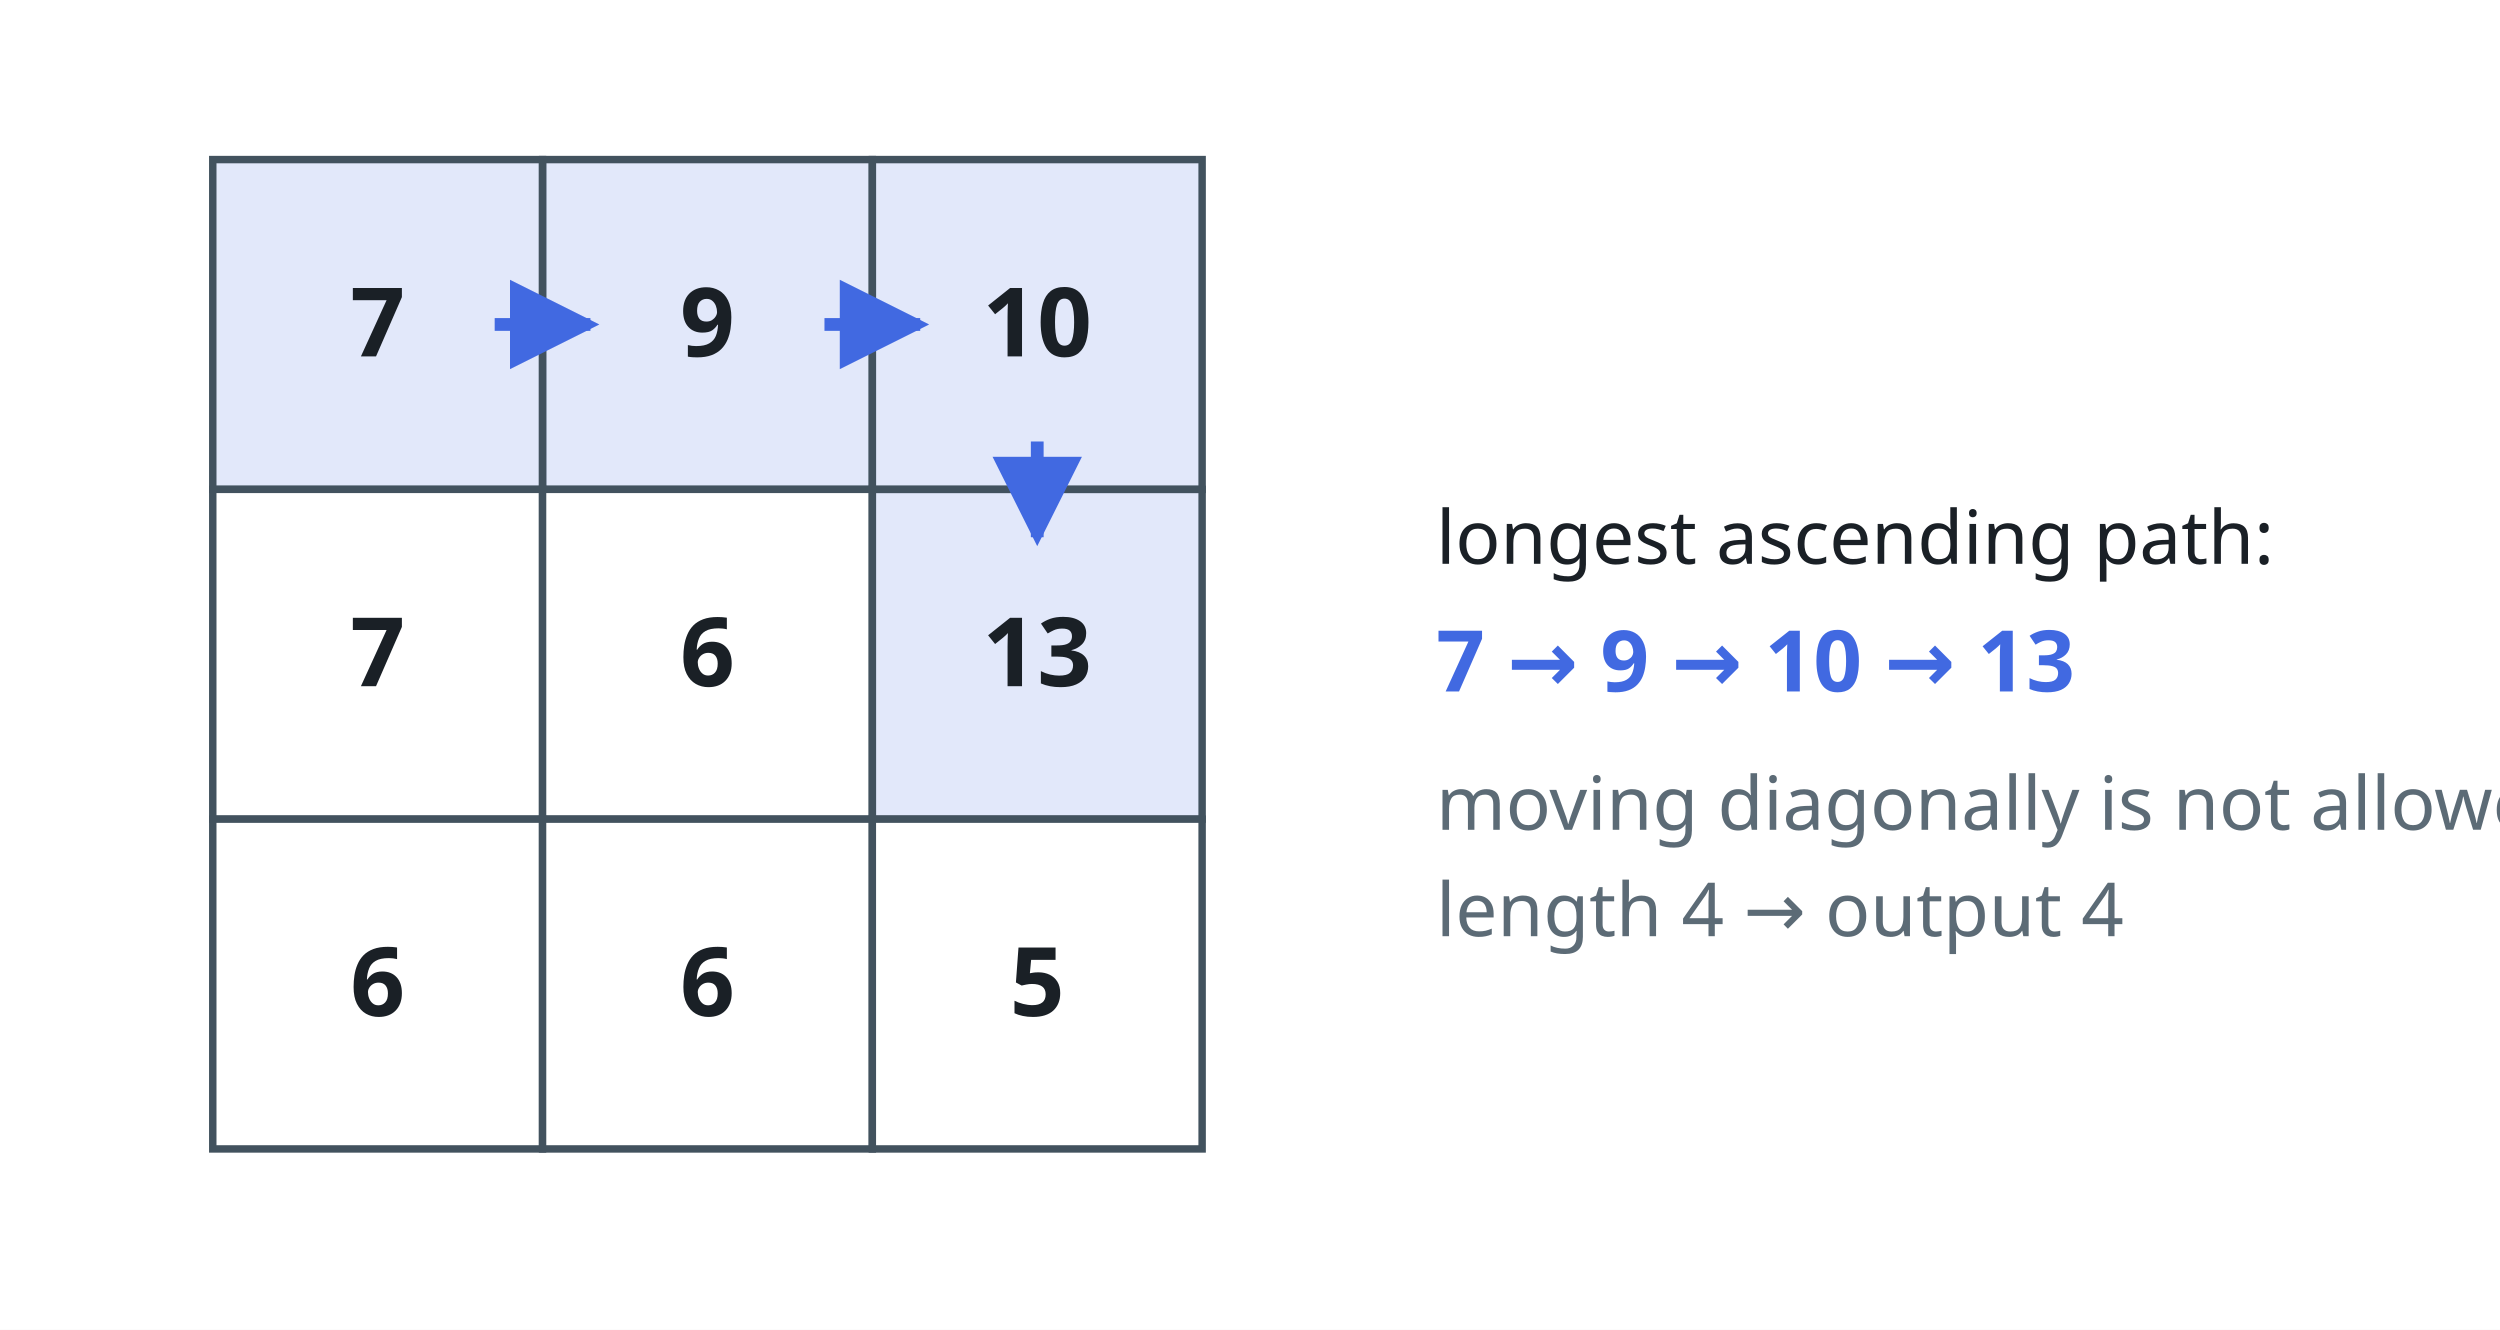
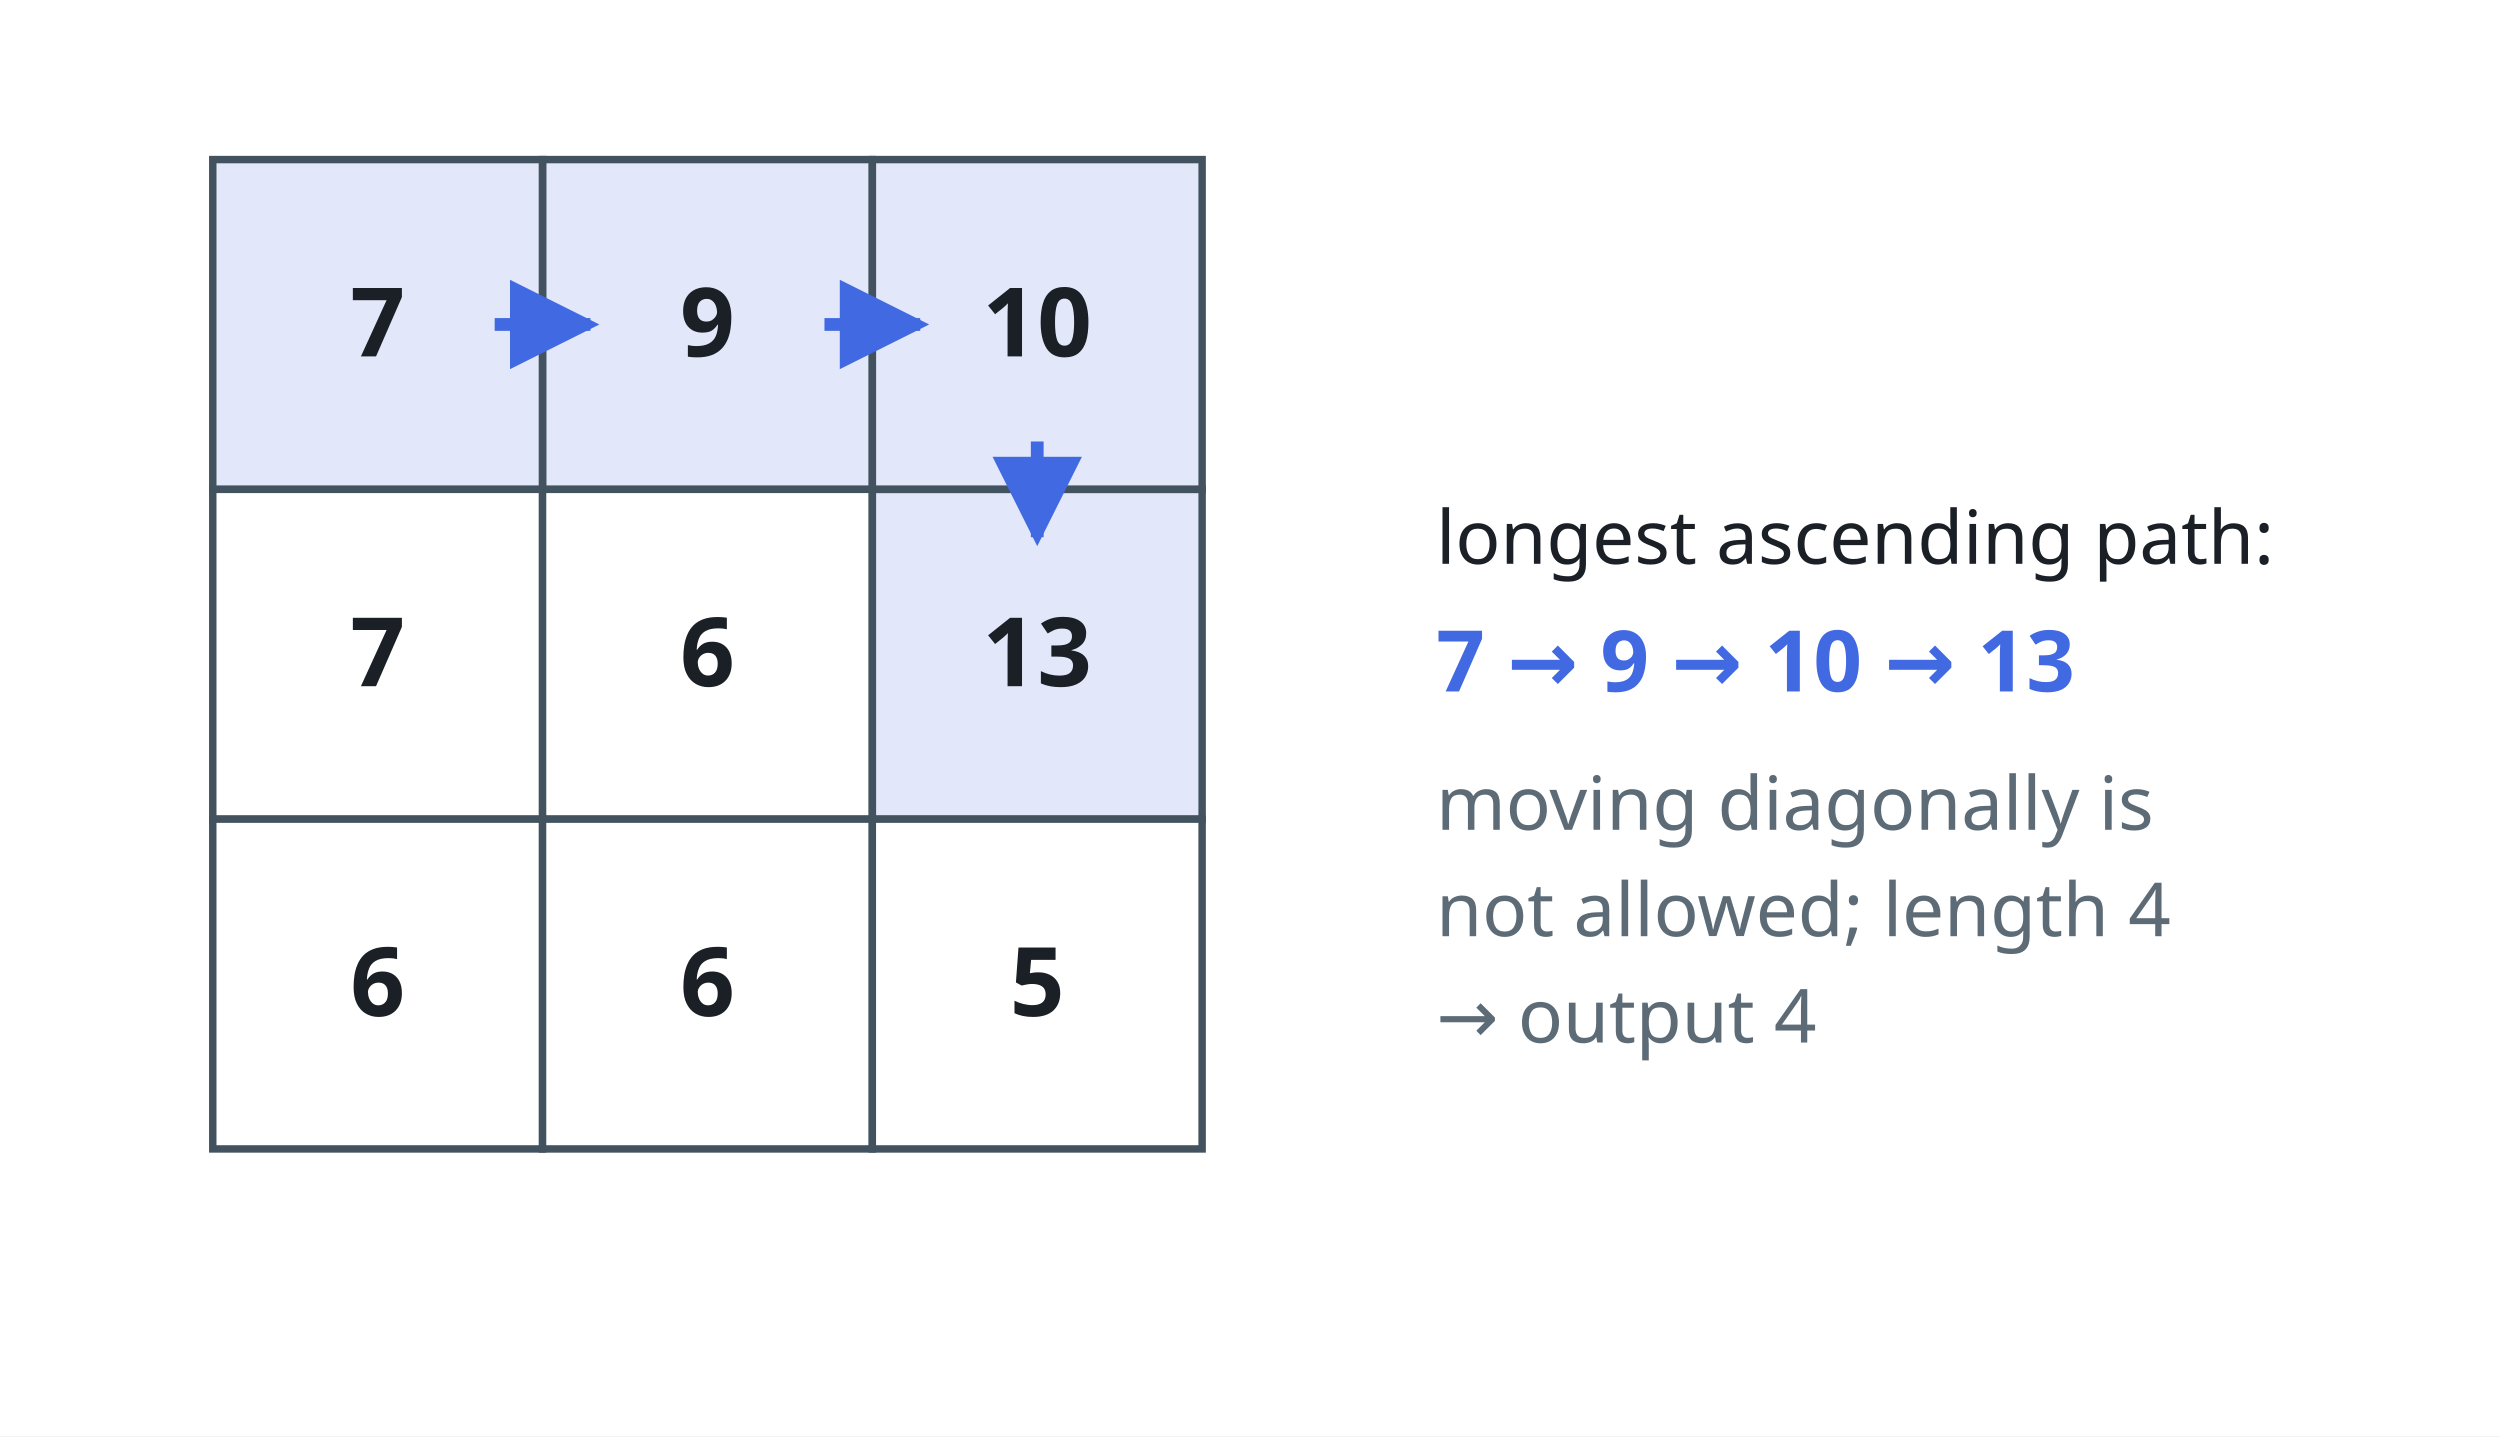
- <svg xmlns="http://www.w3.org/2000/svg" viewBox="0 0 470 250" font-family="IBM Plex Sans, system-ui, sans-serif" font-size="18">
-   <rect width="470" height="250" fill="#ffffff" />
+ <svg xmlns="http://www.w3.org/2000/svg" viewBox="0 0 470 270" font-family="IBM Plex Sans, system-ui, sans-serif" font-size="18">
+   <rect width="470" height="270" fill="#ffffff" />
  <defs>
    <marker id="arrow" viewBox="0 0 10 10" refX="9" refY="5" markerWidth="7" markerHeight="7" orient="auto-start-reverse">
      <path d="M 0 0 L 10 5 L 0 10 z" fill="#4169E1" />
    </marker>
  </defs>
  <g stroke="#42525e" stroke-width="1.4">
    <rect x="40" y="30" width="62" height="62" fill="#4169E1" fill-opacity="0.15" />
    <rect x="102" y="30" width="62" height="62" fill="#4169E1" fill-opacity="0.15" />
    <rect x="164" y="30" width="62" height="62" fill="#4169E1" fill-opacity="0.15" />
    <rect x="40" y="92" width="62" height="62" fill="#ffffff" />
    <rect x="102" y="92" width="62" height="62" fill="#ffffff" />
    <rect x="164" y="92" width="62" height="62" fill="#4169E1" fill-opacity="0.15" />
    <rect x="40" y="154" width="62" height="62" fill="#ffffff" />
    <rect x="102" y="154" width="62" height="62" fill="#ffffff" />
    <rect x="164" y="154" width="62" height="62" fill="#ffffff" />
  </g>
  <g text-anchor="middle" fill="#1a2026" font-weight="600">
    <text x="71" y="67">7</text>
    <text x="133" y="67">9</text>
    <text x="195" y="67">10</text>
    <text x="71" y="129">7</text>
    <text x="133" y="129">6</text>
    <text x="195" y="129">13</text>
    <text x="71" y="191">6</text>
    <text x="133" y="191">6</text>
    <text x="195" y="191">5</text>
  </g>
  <g stroke="#4169E1" stroke-width="2.4">
    <line x1="93" y1="61" x2="111" y2="61" marker-end="url(#arrow)" />
    <line x1="155" y1="61" x2="173" y2="61" marker-end="url(#arrow)" />
    <line x1="195" y1="83" x2="195" y2="101" marker-end="url(#arrow)" />
  </g>
  <g fill="#1a2026" font-size="14">
    <text x="270" y="106">longest ascending path:</text>
    <text x="270" y="130" fill="#4169E1" font-weight="600" font-size="16">7 → 9 → 10 → 13</text>
-     <text x="270" y="156" fill="#5c6b76">moving diagonally is not allowed;</text>
-     <text x="270" y="176" fill="#5c6b76">length 4 → output 4</text>
+     <text x="270" y="156" fill="#5c6b76">moving diagonally is</text>
+     <text x="270" y="176" fill="#5c6b76">not allowed; length 4</text>
+     <text x="270" y="196" fill="#5c6b76">→ output 4</text>
  </g>
</svg>
